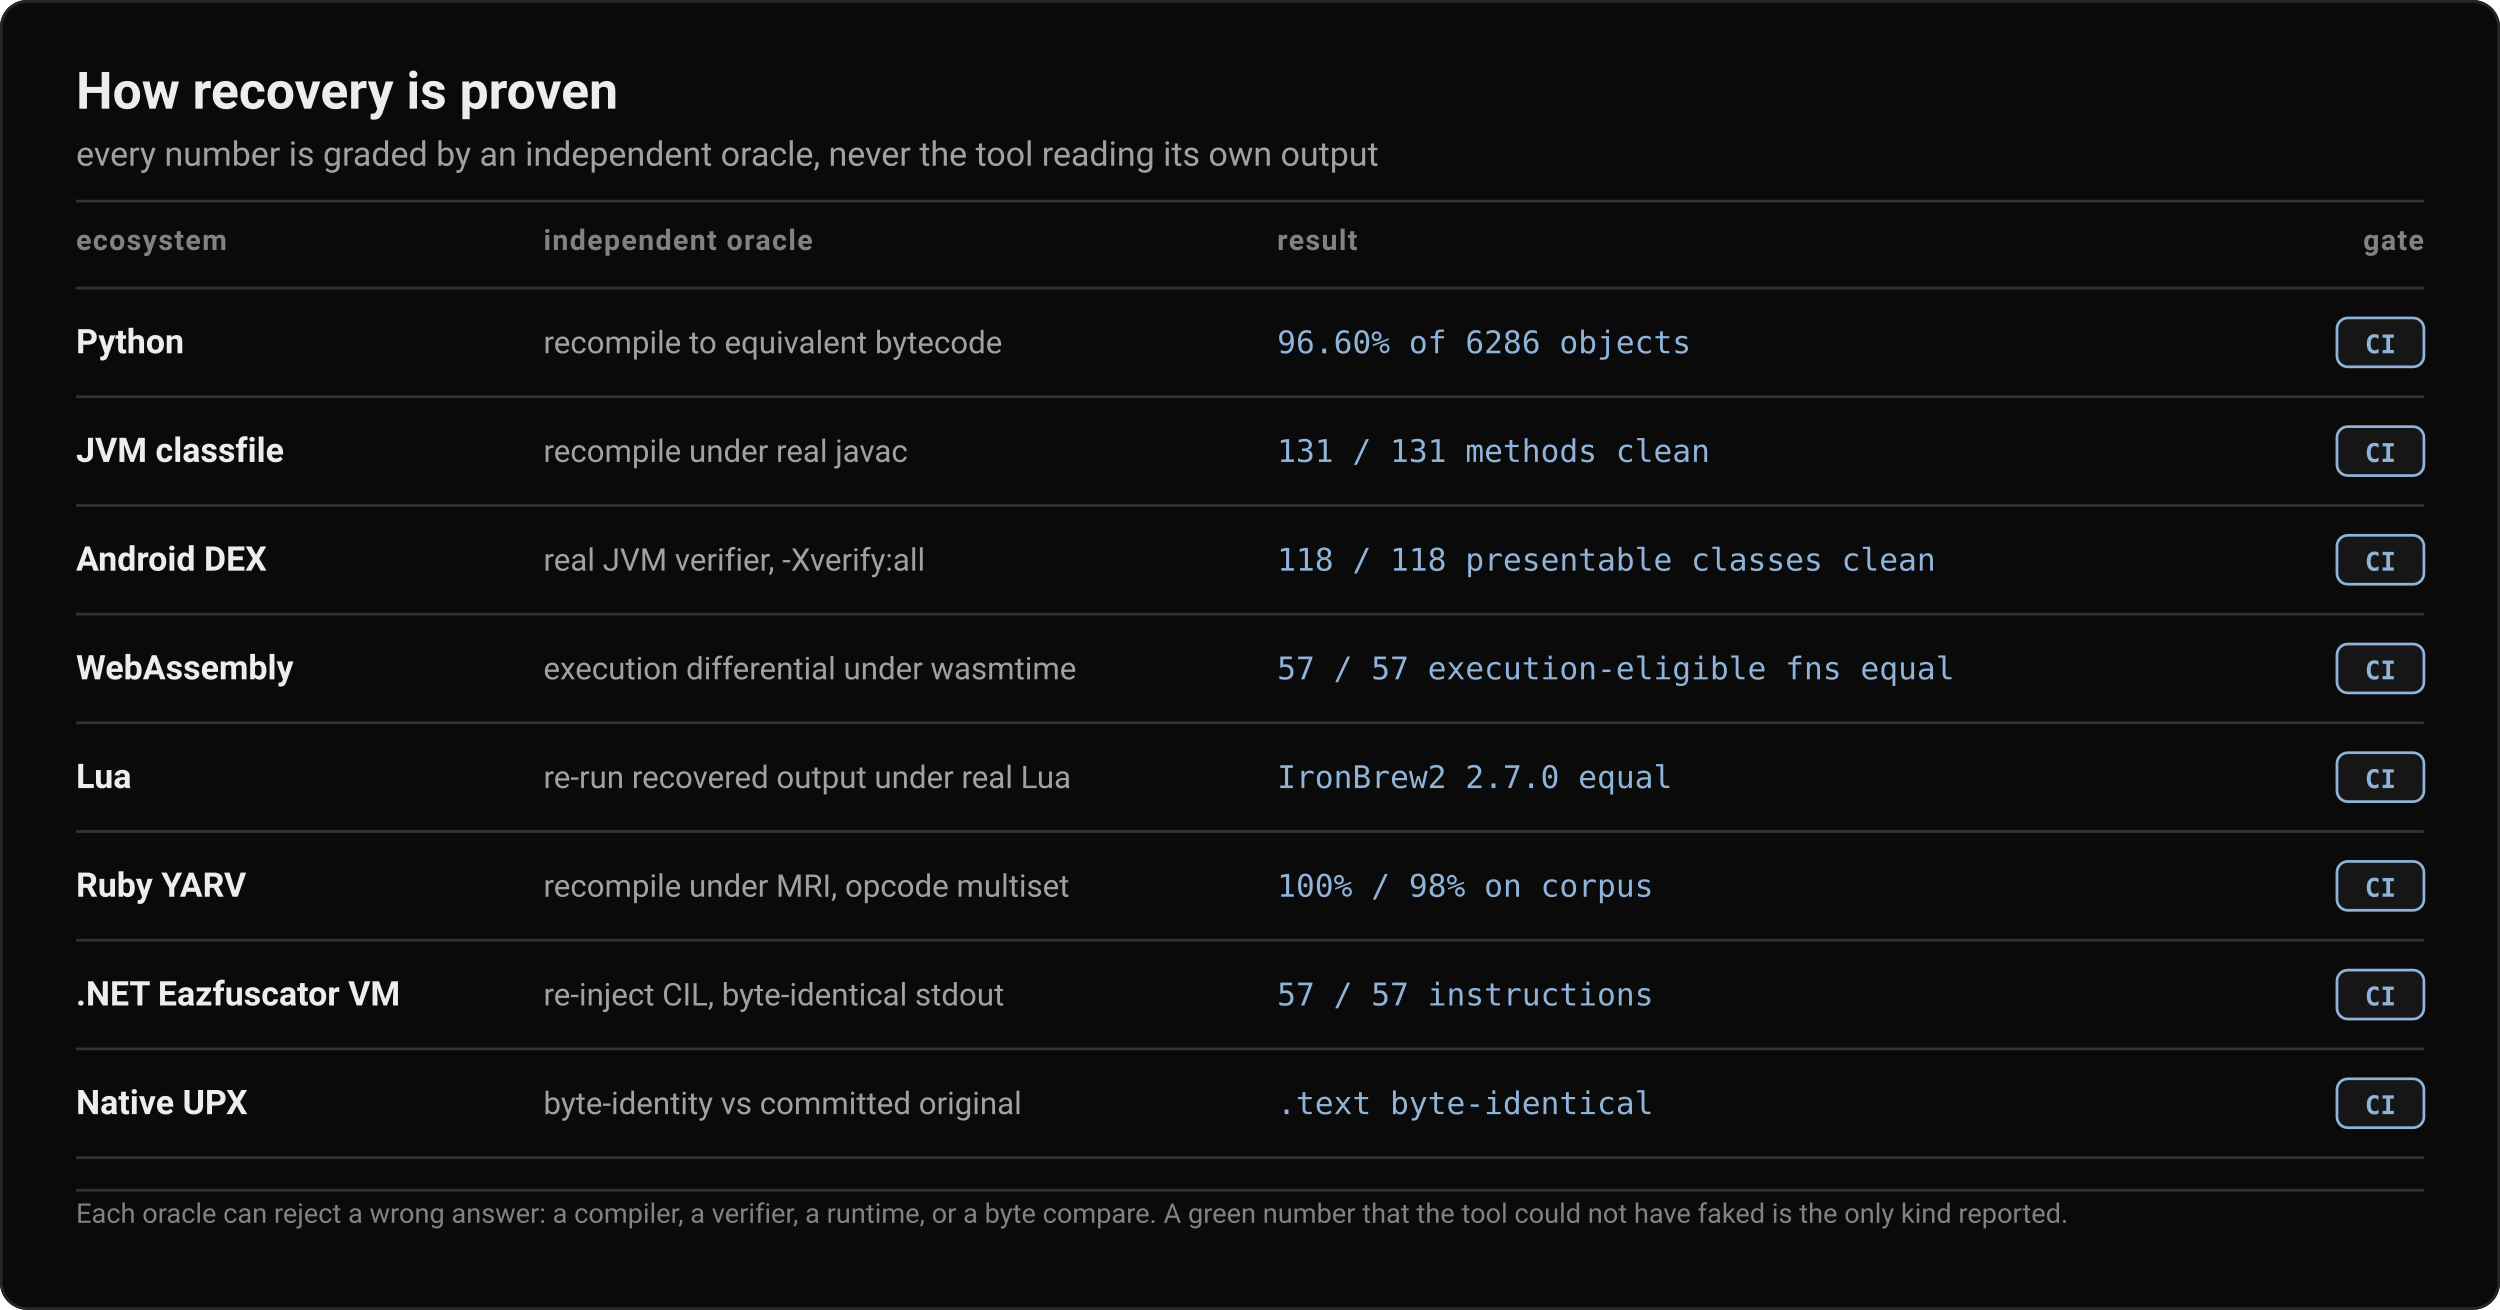
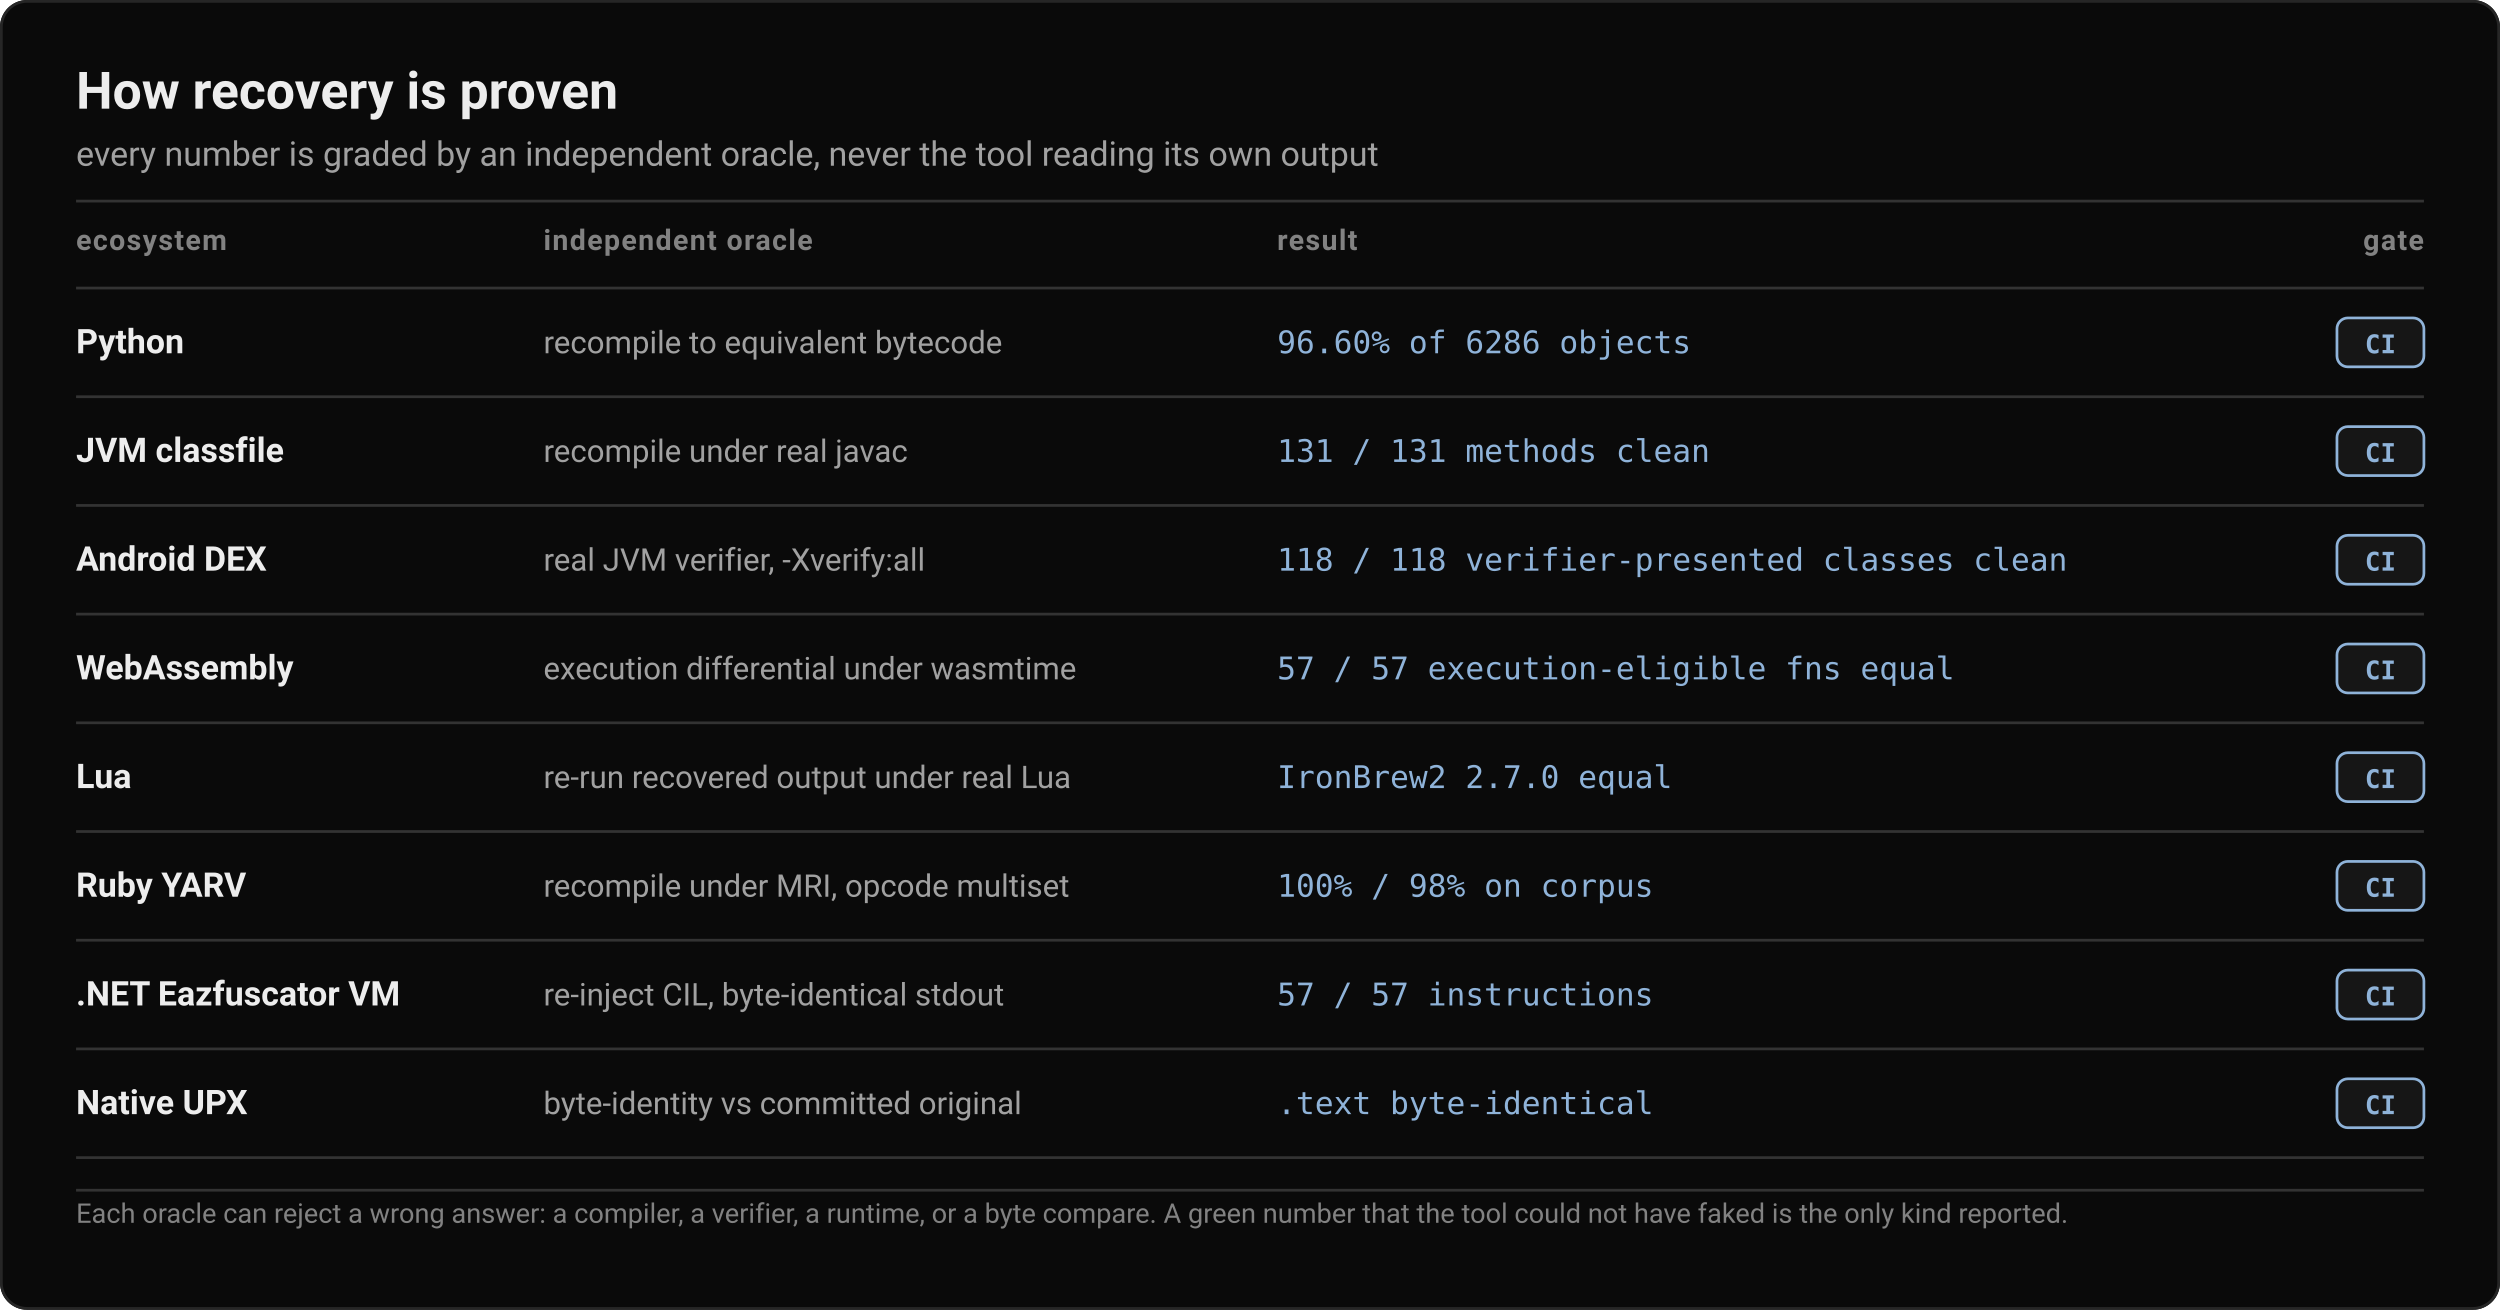
<svg xmlns="http://www.w3.org/2000/svg" width="920" height="482" viewBox="0 0 920 482" font-family="system-ui, -apple-system, 'Segoe UI', Roboto, Helvetica, Arial, sans-serif">
  <rect x="0" y="0" width="920" height="482" rx="10" fill="#0a0a0a" />
  <rect x="0.5" y="0.5" width="919" height="481" rx="9.5" fill="none" stroke="#262626" />
  <text x="28.00" y="40.00" font-size="19" fill="#ededed" font-family="system-ui, -apple-system, 'Segoe UI', Roboto, Helvetica, Arial, sans-serif" text-anchor="start" font-weight="600">How recovery is proven</text>
  <text x="28.00" y="61.00" font-size="12.5" fill="#a1a1a1" font-family="system-ui, -apple-system, 'Segoe UI', Roboto, Helvetica, Arial, sans-serif" text-anchor="start" font-weight="400">every number is graded by an independent oracle, never the tool reading its own output</text>
  <line x1="28.00" y1="74.00" x2="892.00" y2="74.00" stroke="#333333" stroke-width="1" />
  <text x="28.00" y="92.00" font-size="10.5" fill="#828282" font-family="system-ui, -apple-system, 'Segoe UI', Roboto, Helvetica, Arial, sans-serif" text-anchor="start" font-weight="600" letter-spacing="0.5">ecosystem</text>
  <text x="200.00" y="92.00" font-size="10.5" fill="#828282" font-family="system-ui, -apple-system, 'Segoe UI', Roboto, Helvetica, Arial, sans-serif" text-anchor="start" font-weight="600" letter-spacing="0.5">independent oracle</text>
  <text x="470.00" y="92.00" font-size="10.5" fill="#828282" font-family="system-ui, -apple-system, 'Segoe UI', Roboto, Helvetica, Arial, sans-serif" text-anchor="start" font-weight="600" letter-spacing="0.5">result</text>
  <text x="892.00" y="92.00" font-size="10.5" fill="#828282" font-family="system-ui, -apple-system, 'Segoe UI', Roboto, Helvetica, Arial, sans-serif" text-anchor="end" font-weight="600" letter-spacing="0.5">gate</text>
  <line x1="28.00" y1="106.00" x2="892.00" y2="106.00" stroke="#333333" stroke-width="1" />
  <text x="28.00" y="130.00" font-size="12.5" fill="#ededed" font-family="system-ui, -apple-system, 'Segoe UI', Roboto, Helvetica, Arial, sans-serif" text-anchor="start" font-weight="600">Python</text>
  <text x="200.00" y="130.00" font-size="11.5" fill="#a1a1a1" font-family="system-ui, -apple-system, 'Segoe UI', Roboto, Helvetica, Arial, sans-serif" text-anchor="start" font-weight="400">recompile to equivalent bytecode</text>
  <text x="470.00" y="130.00" font-size="11.5" fill="#8fb3d9" font-family="'JetBrains Mono', ui-monospace, 'Cascadia Mono', 'Fira Code', SFMono-Regular, Menlo, Consolas, monospace" text-anchor="start" font-weight="500">96.60% of 6286 objects</text>
  <rect x="860.00" y="117.00" width="32.00" height="18.00" rx="4.00" fill="#161616" stroke="#8fb3d9" stroke-width="1" />
  <text x="876.00" y="130.00" font-size="9.5" fill="#8fb3d9" font-family="'JetBrains Mono', ui-monospace, 'Cascadia Mono', 'Fira Code', SFMono-Regular, Menlo, Consolas, monospace" text-anchor="middle" font-weight="600">CI</text>
  <line x1="28.00" y1="146.00" x2="892.00" y2="146.00" stroke="#333333" stroke-width="1" />
  <text x="28.00" y="170.00" font-size="12.5" fill="#ededed" font-family="system-ui, -apple-system, 'Segoe UI', Roboto, Helvetica, Arial, sans-serif" text-anchor="start" font-weight="600">JVM classfile</text>
  <text x="200.00" y="170.00" font-size="11.5" fill="#a1a1a1" font-family="system-ui, -apple-system, 'Segoe UI', Roboto, Helvetica, Arial, sans-serif" text-anchor="start" font-weight="400">recompile under real javac</text>
  <text x="470.00" y="170.00" font-size="11.5" fill="#8fb3d9" font-family="'JetBrains Mono', ui-monospace, 'Cascadia Mono', 'Fira Code', SFMono-Regular, Menlo, Consolas, monospace" text-anchor="start" font-weight="500">131 / 131 methods clean</text>
  <rect x="860.00" y="157.00" width="32.00" height="18.00" rx="4.00" fill="#161616" stroke="#8fb3d9" stroke-width="1" />
  <text x="876.00" y="170.00" font-size="9.5" fill="#8fb3d9" font-family="'JetBrains Mono', ui-monospace, 'Cascadia Mono', 'Fira Code', SFMono-Regular, Menlo, Consolas, monospace" text-anchor="middle" font-weight="600">CI</text>
  <line x1="28.00" y1="186.00" x2="892.00" y2="186.00" stroke="#333333" stroke-width="1" />
  <text x="28.00" y="210.00" font-size="12.5" fill="#ededed" font-family="system-ui, -apple-system, 'Segoe UI', Roboto, Helvetica, Arial, sans-serif" text-anchor="start" font-weight="600">Android DEX</text>
  <text x="200.00" y="210.00" font-size="11.5" fill="#a1a1a1" font-family="system-ui, -apple-system, 'Segoe UI', Roboto, Helvetica, Arial, sans-serif" text-anchor="start" font-weight="400">real JVM verifier, -Xverify:all</text>
-   <text x="470.00" y="210.00" font-size="11.5" fill="#8fb3d9" font-family="'JetBrains Mono', ui-monospace, 'Cascadia Mono', 'Fira Code', SFMono-Regular, Menlo, Consolas, monospace" text-anchor="start" font-weight="500">118 / 118 presentable classes clean</text>
+   <text x="470.00" y="210.00" font-size="11.5" fill="#8fb3d9" font-family="'JetBrains Mono', ui-monospace, 'Cascadia Mono', 'Fira Code', SFMono-Regular, Menlo, Consolas, monospace" text-anchor="start" font-weight="500">118 / 118 verifier-presented classes clean</text>
  <rect x="860.00" y="197.00" width="32.00" height="18.00" rx="4.00" fill="#161616" stroke="#8fb3d9" stroke-width="1" />
  <text x="876.00" y="210.00" font-size="9.5" fill="#8fb3d9" font-family="'JetBrains Mono', ui-monospace, 'Cascadia Mono', 'Fira Code', SFMono-Regular, Menlo, Consolas, monospace" text-anchor="middle" font-weight="600">CI</text>
  <line x1="28.00" y1="226.00" x2="892.00" y2="226.00" stroke="#333333" stroke-width="1" />
  <text x="28.00" y="250.00" font-size="12.5" fill="#ededed" font-family="system-ui, -apple-system, 'Segoe UI', Roboto, Helvetica, Arial, sans-serif" text-anchor="start" font-weight="600">WebAssembly</text>
  <text x="200.00" y="250.00" font-size="11.5" fill="#a1a1a1" font-family="system-ui, -apple-system, 'Segoe UI', Roboto, Helvetica, Arial, sans-serif" text-anchor="start" font-weight="400">execution differential under wasmtime</text>
  <text x="470.00" y="250.00" font-size="11.5" fill="#8fb3d9" font-family="'JetBrains Mono', ui-monospace, 'Cascadia Mono', 'Fira Code', SFMono-Regular, Menlo, Consolas, monospace" text-anchor="start" font-weight="500">57 / 57 execution-eligible fns equal</text>
  <rect x="860.00" y="237.00" width="32.00" height="18.00" rx="4.00" fill="#161616" stroke="#8fb3d9" stroke-width="1" />
  <text x="876.00" y="250.00" font-size="9.5" fill="#8fb3d9" font-family="'JetBrains Mono', ui-monospace, 'Cascadia Mono', 'Fira Code', SFMono-Regular, Menlo, Consolas, monospace" text-anchor="middle" font-weight="600">CI</text>
  <line x1="28.00" y1="266.00" x2="892.00" y2="266.00" stroke="#333333" stroke-width="1" />
  <text x="28.00" y="290.00" font-size="12.5" fill="#ededed" font-family="system-ui, -apple-system, 'Segoe UI', Roboto, Helvetica, Arial, sans-serif" text-anchor="start" font-weight="600">Lua</text>
  <text x="200.00" y="290.00" font-size="11.5" fill="#a1a1a1" font-family="system-ui, -apple-system, 'Segoe UI', Roboto, Helvetica, Arial, sans-serif" text-anchor="start" font-weight="400">re-run recovered output under real Lua</text>
  <text x="470.00" y="290.00" font-size="11.5" fill="#8fb3d9" font-family="'JetBrains Mono', ui-monospace, 'Cascadia Mono', 'Fira Code', SFMono-Regular, Menlo, Consolas, monospace" text-anchor="start" font-weight="500">IronBrew2 2.7.0 equal</text>
  <rect x="860.00" y="277.00" width="32.00" height="18.00" rx="4.00" fill="#161616" stroke="#8fb3d9" stroke-width="1" />
  <text x="876.00" y="290.00" font-size="9.5" fill="#8fb3d9" font-family="'JetBrains Mono', ui-monospace, 'Cascadia Mono', 'Fira Code', SFMono-Regular, Menlo, Consolas, monospace" text-anchor="middle" font-weight="600">CI</text>
  <line x1="28.00" y1="306.00" x2="892.00" y2="306.00" stroke="#333333" stroke-width="1" />
  <text x="28.00" y="330.00" font-size="12.5" fill="#ededed" font-family="system-ui, -apple-system, 'Segoe UI', Roboto, Helvetica, Arial, sans-serif" text-anchor="start" font-weight="600">Ruby YARV</text>
  <text x="200.00" y="330.00" font-size="11.5" fill="#a1a1a1" font-family="system-ui, -apple-system, 'Segoe UI', Roboto, Helvetica, Arial, sans-serif" text-anchor="start" font-weight="400">recompile under MRI, opcode multiset</text>
  <text x="470.00" y="330.00" font-size="11.5" fill="#8fb3d9" font-family="'JetBrains Mono', ui-monospace, 'Cascadia Mono', 'Fira Code', SFMono-Regular, Menlo, Consolas, monospace" text-anchor="start" font-weight="500">100% / 98% on corpus</text>
  <rect x="860.00" y="317.00" width="32.00" height="18.00" rx="4.00" fill="#161616" stroke="#8fb3d9" stroke-width="1" />
  <text x="876.00" y="330.00" font-size="9.5" fill="#8fb3d9" font-family="'JetBrains Mono', ui-monospace, 'Cascadia Mono', 'Fira Code', SFMono-Regular, Menlo, Consolas, monospace" text-anchor="middle" font-weight="600">CI</text>
  <line x1="28.00" y1="346.00" x2="892.00" y2="346.00" stroke="#333333" stroke-width="1" />
  <text x="28.00" y="370.00" font-size="12.5" fill="#ededed" font-family="system-ui, -apple-system, 'Segoe UI', Roboto, Helvetica, Arial, sans-serif" text-anchor="start" font-weight="600">.NET Eazfuscator VM</text>
  <text x="200.00" y="370.00" font-size="11.5" fill="#a1a1a1" font-family="system-ui, -apple-system, 'Segoe UI', Roboto, Helvetica, Arial, sans-serif" text-anchor="start" font-weight="400">re-inject CIL, byte-identical stdout</text>
  <text x="470.00" y="370.00" font-size="11.5" fill="#8fb3d9" font-family="'JetBrains Mono', ui-monospace, 'Cascadia Mono', 'Fira Code', SFMono-Regular, Menlo, Consolas, monospace" text-anchor="start" font-weight="500">57 / 57 instructions</text>
  <rect x="860.00" y="357.00" width="32.00" height="18.00" rx="4.00" fill="#161616" stroke="#8fb3d9" stroke-width="1" />
  <text x="876.00" y="370.00" font-size="9.5" fill="#8fb3d9" font-family="'JetBrains Mono', ui-monospace, 'Cascadia Mono', 'Fira Code', SFMono-Regular, Menlo, Consolas, monospace" text-anchor="middle" font-weight="600">CI</text>
  <line x1="28.00" y1="386.00" x2="892.00" y2="386.00" stroke="#333333" stroke-width="1" />
  <text x="28.00" y="410.00" font-size="12.5" fill="#ededed" font-family="system-ui, -apple-system, 'Segoe UI', Roboto, Helvetica, Arial, sans-serif" text-anchor="start" font-weight="600">Native UPX</text>
  <text x="200.00" y="410.00" font-size="11.5" fill="#a1a1a1" font-family="system-ui, -apple-system, 'Segoe UI', Roboto, Helvetica, Arial, sans-serif" text-anchor="start" font-weight="400">byte-identity vs committed original</text>
  <text x="470.00" y="410.00" font-size="11.5" fill="#8fb3d9" font-family="'JetBrains Mono', ui-monospace, 'Cascadia Mono', 'Fira Code', SFMono-Regular, Menlo, Consolas, monospace" text-anchor="start" font-weight="500">.text byte-identical</text>
  <rect x="860.00" y="397.00" width="32.00" height="18.00" rx="4.00" fill="#161616" stroke="#8fb3d9" stroke-width="1" />
  <text x="876.00" y="410.00" font-size="9.5" fill="#8fb3d9" font-family="'JetBrains Mono', ui-monospace, 'Cascadia Mono', 'Fira Code', SFMono-Regular, Menlo, Consolas, monospace" text-anchor="middle" font-weight="600">CI</text>
  <line x1="28.00" y1="426.00" x2="892.00" y2="426.00" stroke="#333333" stroke-width="1" />
  <line x1="28.00" y1="438.00" x2="892.00" y2="438.00" stroke="#333333" stroke-width="1" />
  <text x="28.00" y="450.00" font-size="10" fill="#828282" font-family="system-ui, -apple-system, 'Segoe UI', Roboto, Helvetica, Arial, sans-serif" text-anchor="start" font-weight="400">Each oracle can reject a wrong answer: a compiler, a verifier, a runtime, or a byte compare. A green number that the tool could not have faked is the only kind reported.</text>
</svg>
